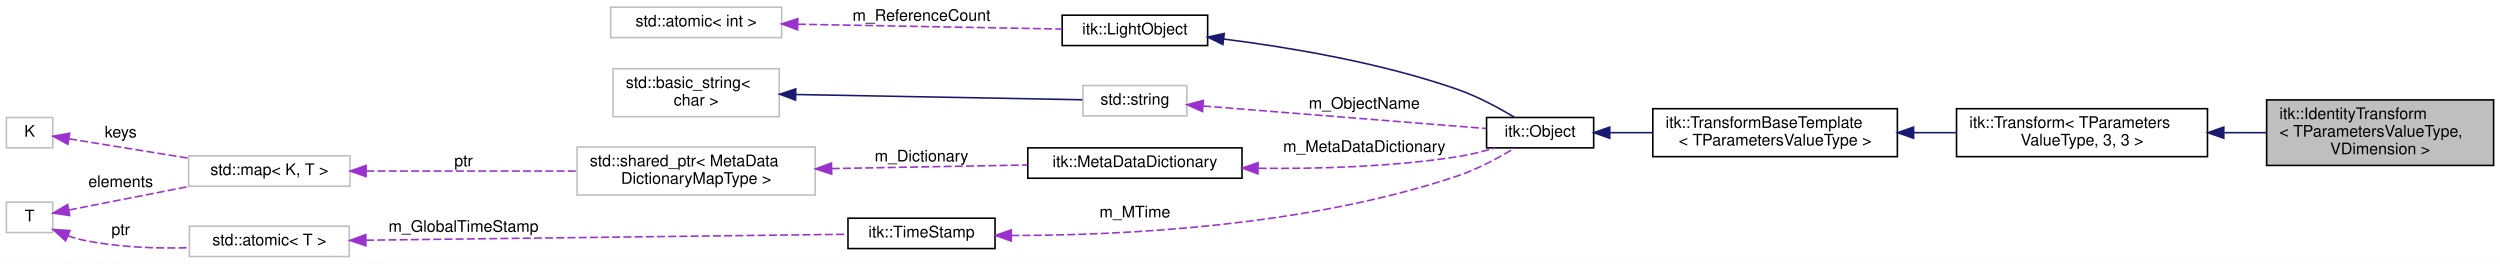
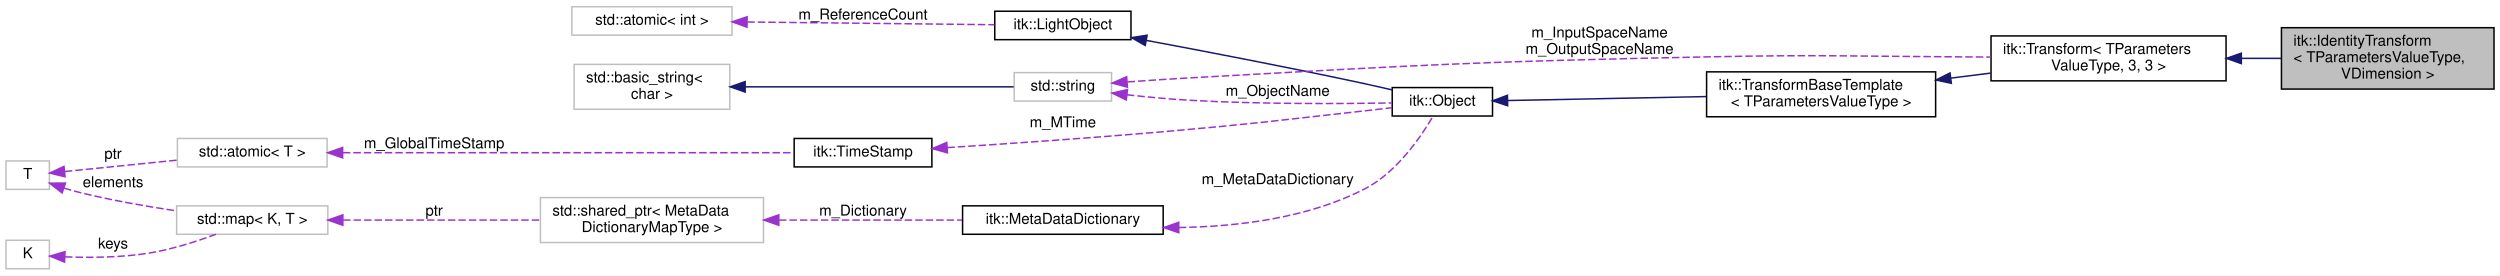
- <svg xmlns="http://www.w3.org/2000/svg" xmlns:xlink="http://www.w3.org/1999/xlink" width="1564pt" height="165pt" viewBox="0.00 0.00 1564.00 165.00">
-   <g id="graph0" class="graph" transform="scale(1 1) rotate(0) translate(4 161)">
-     <polygon fill="white" stroke="transparent" points="-4,4 -4,-161 1560,-161 1560,4 -4,4" />
+ <svg xmlns="http://www.w3.org/2000/svg" xmlns:xlink="http://www.w3.org/1999/xlink" width="1670pt" height="184pt" viewBox="0.00 0.00 1670.00 184.00">
+   <g id="graph0" class="graph" transform="scale(1 1) rotate(0) translate(4 180)">
+     <polygon fill="white" stroke="transparent" points="-4,4 -4,-180 1666,-180 1666,4 -4,4" />
    <g id="node1" class="node">
      <g id="a_node1">
        <a xlink:title="Implementation of an Identity Transform.">
-           <polygon fill="#bfbfbf" stroke="black" points="1414,-57.5 1414,-98.5 1556,-98.5 1556,-57.5 1414,-57.5" />
-           <text text-anchor="start" x="1422" y="-86.5" font-family="Helvetica,sans-Serif" font-size="10.00">itk::IdentityTransform</text>
-           <text text-anchor="start" x="1422" y="-75.5" font-family="Helvetica,sans-Serif" font-size="10.00">&lt; TParametersValueType,</text>
-           <text text-anchor="middle" x="1485" y="-64.5" font-family="Helvetica,sans-Serif" font-size="10.00"> VDimension &gt;</text>
+           <polygon fill="#bfbfbf" stroke="black" points="1520,-120.5 1520,-161.5 1662,-161.5 1662,-120.5 1520,-120.5" />
+           <text text-anchor="start" x="1528" y="-149.5" font-family="Helvetica,sans-Serif" font-size="10.00">itk::IdentityTransform</text>
+           <text text-anchor="start" x="1528" y="-138.5" font-family="Helvetica,sans-Serif" font-size="10.00">&lt; TParametersValueType,</text>
+           <text text-anchor="middle" x="1591" y="-127.5" font-family="Helvetica,sans-Serif" font-size="10.00"> VDimension &gt;</text>
        </a>
      </g>
    </g>
    <g id="node2" class="node">
      <g id="a_node2">
        <a xlink:href="classitk_1_1Transform.html" target="_top" xlink:title=" ">
-           <polygon fill="white" stroke="black" points="1220,-63 1220,-93 1377,-93 1377,-63 1220,-63" />
-           <text text-anchor="start" x="1228" y="-81" font-family="Helvetica,sans-Serif" font-size="10.00">itk::Transform&lt; TParameters</text>
-           <text text-anchor="middle" x="1298.5" y="-70" font-family="Helvetica,sans-Serif" font-size="10.00">ValueType, 3, 3 &gt;</text>
+           <polygon fill="white" stroke="black" points="1326,-126 1326,-156 1483,-156 1483,-126 1326,-126" />
+           <text text-anchor="start" x="1334" y="-144" font-family="Helvetica,sans-Serif" font-size="10.00">itk::Transform&lt; TParameters</text>
+           <text text-anchor="middle" x="1404.5" y="-133" font-family="Helvetica,sans-Serif" font-size="10.00">ValueType, 3, 3 &gt;</text>
        </a>
      </g>
    </g>
    <g id="edge1" class="edge">
-       <path fill="none" stroke="midnightblue" d="M1387.49,-78C1396.29,-78 1405.14,-78 1413.71,-78" />
-       <polygon fill="midnightblue" stroke="midnightblue" points="1387.21,-74.5 1377.21,-78 1387.21,-81.5 1387.21,-74.5" />
+       <path fill="none" stroke="midnightblue" d="M1493.49,-141C1502.29,-141 1511.14,-141 1519.71,-141" />
+       <polygon fill="midnightblue" stroke="midnightblue" points="1493.21,-137.5 1483.21,-141 1493.21,-144.5 1493.21,-137.5" />
    </g>
    <g id="node3" class="node">
      <g id="a_node3">
        <a xlink:href="classitk_1_1TransformBaseTemplate.html" target="_top" xlink:title=" ">
-           <polygon fill="white" stroke="black" points="1030,-63 1030,-93 1183,-93 1183,-63 1030,-63" />
-           <text text-anchor="start" x="1038" y="-81" font-family="Helvetica,sans-Serif" font-size="10.00">itk::TransformBaseTemplate</text>
-           <text text-anchor="middle" x="1106.5" y="-70" font-family="Helvetica,sans-Serif" font-size="10.00">&lt; TParametersValueType &gt;</text>
+           <polygon fill="white" stroke="black" points="1136,-102 1136,-132 1289,-132 1289,-102 1136,-102" />
+           <text text-anchor="start" x="1144" y="-120" font-family="Helvetica,sans-Serif" font-size="10.00">itk::TransformBaseTemplate</text>
+           <text text-anchor="middle" x="1212.5" y="-109" font-family="Helvetica,sans-Serif" font-size="10.00">&lt; TParametersValueType &gt;</text>
        </a>
      </g>
    </g>
    <g id="edge2" class="edge">
-       <path fill="none" stroke="midnightblue" d="M1193.15,-78C1202.08,-78 1211.12,-78 1219.94,-78" />
-       <polygon fill="midnightblue" stroke="midnightblue" points="1193.14,-74.5 1183.14,-78 1193.14,-81.5 1193.14,-74.5" />
+       <path fill="none" stroke="midnightblue" d="M1299.15,-127.82C1308.08,-128.95 1317.12,-130.09 1325.94,-131.2" />
+       <polygon fill="midnightblue" stroke="midnightblue" points="1299.5,-124.34 1289.14,-126.55 1298.62,-131.28 1299.5,-124.34" />
    </g>
    <g id="node4" class="node">
      <g id="a_node4">
        <a xlink:href="classitk_1_1Object.html" target="_top" xlink:title="Base class for most ITK classes.">
-           <polygon fill="white" stroke="black" points="926,-68.5 926,-87.5 993,-87.5 993,-68.5 926,-68.5" />
-           <text text-anchor="middle" x="959.5" y="-75.5" font-family="Helvetica,sans-Serif" font-size="10.00">itk::Object</text>
+           <polygon fill="white" stroke="black" points="926,-102.5 926,-121.5 993,-121.5 993,-102.5 926,-102.5" />
+           <text text-anchor="middle" x="959.5" y="-109.5" font-family="Helvetica,sans-Serif" font-size="10.00">itk::Object</text>
        </a>
      </g>
    </g>
    <g id="edge3" class="edge">
-       <path fill="none" stroke="midnightblue" d="M1003.29,-78C1011.68,-78 1020.72,-78 1029.82,-78" />
-       <polygon fill="midnightblue" stroke="midnightblue" points="1003.04,-74.5 993.04,-78 1003.04,-81.5 1003.04,-74.5" />
+       <path fill="none" stroke="midnightblue" d="M1003.28,-112.85C1039.53,-113.57 1092.38,-114.63 1135.76,-115.49" />
+       <polygon fill="midnightblue" stroke="midnightblue" points="1003.12,-109.35 993.06,-112.65 1002.98,-116.35 1003.12,-109.35" />
    </g>
    <g id="node5" class="node">
      <g id="a_node5">
        <a xlink:href="classitk_1_1LightObject.html" target="_top" xlink:title="Light weight base class for most itk classes.">
-           <polygon fill="white" stroke="black" points="660.5,-132.5 660.5,-151.5 751.5,-151.5 751.5,-132.5 660.5,-132.5" />
-           <text text-anchor="middle" x="706" y="-139.5" font-family="Helvetica,sans-Serif" font-size="10.00">itk::LightObject</text>
+           <polygon fill="white" stroke="black" points="660.5,-153.5 660.5,-172.5 751.5,-172.5 751.5,-153.5 660.5,-153.5" />
+           <text text-anchor="middle" x="706" y="-160.5" font-family="Helvetica,sans-Serif" font-size="10.00">itk::LightObject</text>
        </a>
      </g>
    </g>
    <g id="edge4" class="edge">
-       <path fill="none" stroke="midnightblue" d="M761.62,-136.57C802.72,-131.38 859.99,-121.8 908,-105 920.57,-100.6 933.82,-93.41 943.59,-87.55" />
-       <polygon fill="midnightblue" stroke="midnightblue" points="761.04,-133.11 751.53,-137.79 761.88,-140.06 761.04,-133.11" />
+       <path fill="none" stroke="midnightblue" d="M761.75,-153.01C802.24,-145.47 858.67,-134.64 908,-124 913.81,-122.75 919.99,-121.34 925.95,-119.95" />
+       <polygon fill="midnightblue" stroke="midnightblue" points="761.01,-149.59 751.82,-154.86 762.29,-156.47 761.01,-149.59" />
    </g>
    <g id="node6" class="node">
      <g id="a_node6">
        <a xlink:title=" ">
-           <polygon fill="white" stroke="#bfbfbf" points="378,-137.5 378,-156.5 485,-156.5 485,-137.5 378,-137.5" />
-           <text text-anchor="middle" x="431.5" y="-144.5" font-family="Helvetica,sans-Serif" font-size="10.00">std::atomic&lt; int &gt;</text>
+           <polygon fill="white" stroke="#bfbfbf" points="378,-156.5 378,-175.5 485,-175.5 485,-156.5 378,-156.5" />
+           <text text-anchor="middle" x="431.5" y="-163.5" font-family="Helvetica,sans-Serif" font-size="10.00">std::atomic&lt; int &gt;</text>
        </a>
      </g>
    </g>
    <g id="edge5" class="edge">
-       <path fill="none" stroke="#9a32cd" stroke-dasharray="5,2" d="M495.18,-145.85C545.64,-144.92 615.33,-143.65 660.29,-142.82" />
-       <polygon fill="#9a32cd" stroke="#9a32cd" points="494.97,-142.35 485.04,-146.04 495.1,-149.35 494.97,-142.35" />
-       <text text-anchor="middle" x="572.5" y="-148" font-family="Helvetica,sans-Serif" font-size="10.00"> m_ReferenceCount</text>
+       <path fill="none" stroke="#9a32cd" stroke-dasharray="5,2" d="M495.18,-165.31C545.64,-164.75 615.33,-163.99 660.29,-163.49" />
+       <polygon fill="#9a32cd" stroke="#9a32cd" points="495,-161.81 485.04,-165.42 495.08,-168.81 495,-161.81" />
+       <text text-anchor="middle" x="572.5" y="-167" font-family="Helvetica,sans-Serif" font-size="10.00"> m_ReferenceCount</text>
    </g>
    <g id="node7" class="node">
      <g id="a_node7">
        <a xlink:title="STL class.">
-           <polygon fill="white" stroke="#bfbfbf" points="673.5,-88.5 673.5,-107.5 738.5,-107.5 738.5,-88.5 673.5,-88.5" />
-           <text text-anchor="middle" x="706" y="-95.5" font-family="Helvetica,sans-Serif" font-size="10.00">std::string</text>
-         </a>
-       </g>
+           <polygon fill="white" stroke="#bfbfbf" points="673.5,-112.5 673.5,-131.5 738.5,-131.5 738.5,-112.5 673.5,-112.5" />
+           <text text-anchor="middle" x="706" y="-119.5" font-family="Helvetica,sans-Serif" font-size="10.00">std::string</text>
+         </a>
+       </g>
+     </g>
+     <g id="edge16" class="edge">
+       <path fill="none" stroke="#9a32cd" stroke-dasharray="5,2" d="M749.24,-125.27C762.59,-126.24 777.41,-127.24 791,-128 944.22,-136.58 982.57,-138.89 1136,-142 1212.43,-143.55 1231.56,-142.4 1308,-142 1313.8,-141.97 1319.8,-141.93 1325.84,-141.88" />
+       <polygon fill="#9a32cd" stroke="#9a32cd" points="749.13,-121.75 738.9,-124.51 748.61,-128.74 749.13,-121.75" />
+       <text text-anchor="middle" x="1064.5" y="-155" font-family="Helvetica,sans-Serif" font-size="10.00"> m_InputSpaceName</text>
+       <text text-anchor="middle" x="1064.5" y="-144" font-family="Helvetica,sans-Serif" font-size="10.00">m_OutputSpaceName</text>
    </g>
    <g id="edge6" class="edge">
-       <path fill="none" stroke="#9a32cd" stroke-dasharray="5,2" d="M748.68,-94.69C798.33,-90.74 880.24,-84.22 925.64,-80.61" />
-       <polygon fill="#9a32cd" stroke="#9a32cd" points="748.29,-91.21 738.6,-95.49 748.84,-98.18 748.29,-91.21" />
-       <text text-anchor="middle" x="849.5" y="-93" font-family="Helvetica,sans-Serif" font-size="10.00"> m_ObjectName</text>
+       <path fill="none" stroke="#9a32cd" stroke-dasharray="5,2" d="M748.79,-116.68C762.24,-115.2 777.23,-113.78 791,-113 837.75,-110.36 891.94,-110.65 925.73,-111.22" />
+       <polygon fill="#9a32cd" stroke="#9a32cd" points="748.38,-113.21 738.85,-117.82 749.18,-120.16 748.38,-113.21" />
+       <text text-anchor="middle" x="849.5" y="-116" font-family="Helvetica,sans-Serif" font-size="10.00"> m_ObjectName</text>
    </g>
    <g id="node8" class="node">
      <g id="a_node8">
        <a xlink:title="STL class.">
-           <polygon fill="white" stroke="#bfbfbf" points="379.5,-88 379.5,-118 483.5,-118 483.5,-88 379.5,-88" />
-           <text text-anchor="start" x="387.5" y="-106" font-family="Helvetica,sans-Serif" font-size="10.00">std::basic_string&lt;</text>
-           <text text-anchor="middle" x="431.5" y="-95" font-family="Helvetica,sans-Serif" font-size="10.00"> char &gt;</text>
+           <polygon fill="white" stroke="#bfbfbf" points="379.5,-107 379.5,-137 483.5,-137 483.5,-107 379.5,-107" />
+           <text text-anchor="start" x="387.5" y="-125" font-family="Helvetica,sans-Serif" font-size="10.00">std::basic_string&lt;</text>
+           <text text-anchor="middle" x="431.5" y="-114" font-family="Helvetica,sans-Serif" font-size="10.00"> char &gt;</text>
        </a>
      </g>
    </g>
    <g id="edge7" class="edge">
-       <path fill="none" stroke="midnightblue" d="M493.85,-101.87C549.49,-100.85 629.3,-99.39 673.14,-98.58" />
-       <polygon fill="midnightblue" stroke="midnightblue" points="493.69,-98.38 483.76,-102.06 493.82,-105.38 493.69,-98.38" />
+       <path fill="none" stroke="midnightblue" d="M493.85,-122C549.49,-122 629.3,-122 673.14,-122" />
+       <polygon fill="midnightblue" stroke="midnightblue" points="493.76,-118.5 483.76,-122 493.76,-125.5 493.76,-118.5" />
    </g>
    <g id="node9" class="node">
      <g id="a_node9">
        <a xlink:href="classitk_1_1MetaDataDictionary.html" target="_top" xlink:title="Provides a mechanism for storing a collection of arbitrary data types.">
-           <polygon fill="white" stroke="black" points="639,-49.5 639,-68.5 773,-68.5 773,-49.5 639,-49.5" />
-           <text text-anchor="middle" x="706" y="-56.5" font-family="Helvetica,sans-Serif" font-size="10.00">itk::MetaDataDictionary</text>
+           <polygon fill="white" stroke="black" points="639,-23.5 639,-42.5 773,-42.5 773,-23.5 639,-23.5" />
+           <text text-anchor="middle" x="706" y="-30.5" font-family="Helvetica,sans-Serif" font-size="10.00">itk::MetaDataDictionary</text>
        </a>
      </g>
    </g>
    <g id="edge8" class="edge">
-       <path fill="none" stroke="#9a32cd" stroke-dasharray="5,2" d="M783.42,-55.72C821.13,-55.32 867.18,-56.65 908,-63 915.68,-64.19 923.83,-66.25 931.29,-68.46" />
-       <polygon fill="#9a32cd" stroke="#9a32cd" points="782.96,-52.23 773.02,-55.88 783.07,-59.22 782.96,-52.23" />
-       <text text-anchor="middle" x="849.5" y="-66" font-family="Helvetica,sans-Serif" font-size="10.00"> m_MetaDataDictionary</text>
+       <path fill="none" stroke="#9a32cd" stroke-dasharray="5,2" d="M783.45,-28.02C822.67,-28.58 870.05,-34.28 908,-54 929.09,-64.96 945.27,-88.72 953.17,-102.18" />
+       <polygon fill="#9a32cd" stroke="#9a32cd" points="783.41,-24.52 773.4,-27.98 783.39,-31.52 783.41,-24.52" />
+       <text text-anchor="middle" x="849.5" y="-57" font-family="Helvetica,sans-Serif" font-size="10.00"> m_MetaDataDictionary</text>
    </g>
    <g id="node10" class="node">
      <g id="a_node10">
        <a xlink:title=" ">
-           <polygon fill="white" stroke="#bfbfbf" points="357,-39 357,-69 506,-69 506,-39 357,-39" />
-           <text text-anchor="start" x="365" y="-57" font-family="Helvetica,sans-Serif" font-size="10.00">std::shared_ptr&lt; MetaData</text>
-           <text text-anchor="middle" x="431.5" y="-46" font-family="Helvetica,sans-Serif" font-size="10.00">DictionaryMapType &gt;</text>
+           <polygon fill="white" stroke="#bfbfbf" points="357,-18 357,-48 506,-48 506,-18 357,-18" />
+           <text text-anchor="start" x="365" y="-36" font-family="Helvetica,sans-Serif" font-size="10.00">std::shared_ptr&lt; MetaData</text>
+           <text text-anchor="middle" x="431.5" y="-25" font-family="Helvetica,sans-Serif" font-size="10.00">DictionaryMapType &gt;</text>
        </a>
      </g>
    </g>
    <g id="edge9" class="edge">
-       <path fill="none" stroke="#9a32cd" stroke-dasharray="5,2" d="M516.34,-55.54C555.65,-56.26 601.82,-57.11 638.65,-57.78" />
-       <polygon fill="#9a32cd" stroke="#9a32cd" points="516.3,-52.04 506.24,-55.35 516.18,-59.04 516.3,-52.04" />
-       <text text-anchor="middle" x="572.5" y="-60" font-family="Helvetica,sans-Serif" font-size="10.00"> m_Dictionary</text>
+       <path fill="none" stroke="#9a32cd" stroke-dasharray="5,2" d="M516.34,-33C555.65,-33 601.82,-33 638.65,-33" />
+       <polygon fill="#9a32cd" stroke="#9a32cd" points="516.24,-29.5 506.24,-33 516.24,-36.5 516.24,-29.5" />
+       <text text-anchor="middle" x="572.5" y="-36" font-family="Helvetica,sans-Serif" font-size="10.00"> m_Dictionary</text>
    </g>
    <g id="node11" class="node">
      <g id="a_node11">
        <a xlink:title="STL class.">
-           <polygon fill="white" stroke="#bfbfbf" points="114,-44.5 114,-63.5 215,-63.5 215,-44.5 114,-44.5" />
-           <text text-anchor="middle" x="164.5" y="-51.5" font-family="Helvetica,sans-Serif" font-size="10.00">std::map&lt; K, T &gt;</text>
+           <polygon fill="white" stroke="#bfbfbf" points="114,-23.5 114,-42.5 215,-42.5 215,-23.5 114,-23.5" />
+           <text text-anchor="middle" x="164.5" y="-30.5" font-family="Helvetica,sans-Serif" font-size="10.00">std::map&lt; K, T &gt;</text>
        </a>
      </g>
    </g>
    <g id="edge10" class="edge">
-       <path fill="none" stroke="#9a32cd" stroke-dasharray="5,2" d="M225.18,-54C264.19,-54 315.41,-54 356.93,-54" />
-       <polygon fill="#9a32cd" stroke="#9a32cd" points="225.03,-50.5 215.03,-54 225.03,-57.5 225.03,-50.5" />
-       <text text-anchor="middle" x="286" y="-57" font-family="Helvetica,sans-Serif" font-size="10.00"> ptr</text>
+       <path fill="none" stroke="#9a32cd" stroke-dasharray="5,2" d="M225.18,-33C264.19,-33 315.41,-33 356.93,-33" />
+       <polygon fill="#9a32cd" stroke="#9a32cd" points="225.03,-29.5 215.03,-33 225.03,-36.5 225.03,-29.5" />
+       <text text-anchor="middle" x="286" y="-36" font-family="Helvetica,sans-Serif" font-size="10.00"> ptr</text>
    </g>
    <g id="node12" class="node">
      <g id="a_node12">
        <a xlink:title=" ">
-           <polygon fill="white" stroke="#bfbfbf" points="0,-68.5 0,-87.5 29,-87.5 29,-68.5 0,-68.5" />
-           <text text-anchor="middle" x="14.5" y="-75.5" font-family="Helvetica,sans-Serif" font-size="10.00">K</text>
+           <polygon fill="white" stroke="#bfbfbf" points="0,-0.5 0,-19.5 29,-19.5 29,-0.5 0,-0.5" />
+           <text text-anchor="middle" x="14.5" y="-7.5" font-family="Helvetica,sans-Serif" font-size="10.00">K</text>
        </a>
      </g>
    </g>
    <g id="edge11" class="edge">
-       <path fill="none" stroke="#9a32cd" stroke-dasharray="5,2" d="M39.24,-74.15C59.28,-70.9 88.63,-66.14 113.78,-62.06" />
-       <polygon fill="#9a32cd" stroke="#9a32cd" points="38.47,-70.73 29.16,-75.79 39.59,-77.64 38.47,-70.73" />
-       <text text-anchor="middle" x="71.5" y="-75" font-family="Helvetica,sans-Serif" font-size="10.00"> keys</text>
+       <path fill="none" stroke="#9a32cd" stroke-dasharray="5,2" d="M39.44,-8.42C55.54,-7.81 77.18,-7.89 96,-11 111.08,-13.49 127.39,-18.73 140.2,-23.47" />
+       <polygon fill="#9a32cd" stroke="#9a32cd" points="39.1,-4.93 29.28,-8.92 39.44,-11.92 39.1,-4.93" />
+       <text text-anchor="middle" x="71.5" y="-14" font-family="Helvetica,sans-Serif" font-size="10.00"> keys</text>
    </g>
    <g id="node13" class="node">
      <g id="a_node13">
        <a xlink:title=" ">
-           <polygon fill="white" stroke="#bfbfbf" points="0,-15.5 0,-34.5 29,-34.5 29,-15.5 0,-15.5" />
-           <text text-anchor="middle" x="14.5" y="-22.5" font-family="Helvetica,sans-Serif" font-size="10.00">T</text>
+           <polygon fill="white" stroke="#bfbfbf" points="0,-53.5 0,-72.5 29,-72.5 29,-53.5 0,-53.5" />
+           <text text-anchor="middle" x="14.5" y="-60.5" font-family="Helvetica,sans-Serif" font-size="10.00">T</text>
        </a>
      </g>
    </g>
    <g id="edge12" class="edge">
-       <path fill="none" stroke="#9a32cd" stroke-dasharray="5,2" d="M39.09,-29.62C59.39,-33.6 89.35,-39.47 114.78,-44.45" />
-       <polygon fill="#9a32cd" stroke="#9a32cd" points="39.64,-26.16 29.16,-27.68 38.3,-33.03 39.64,-26.16" />
-       <text text-anchor="middle" x="71.5" y="-44" font-family="Helvetica,sans-Serif" font-size="10.00"> elements</text>
+       <path fill="none" stroke="#9a32cd" stroke-dasharray="5,2" d="M38.75,-54.37C41.51,-53.5 44.3,-52.69 47,-52 68.65,-46.5 92.98,-42.24 113.79,-39.16" />
+       <polygon fill="#9a32cd" stroke="#9a32cd" points="37.47,-51.11 29.14,-57.65 39.74,-57.73 37.47,-51.11" />
+       <text text-anchor="middle" x="71.5" y="-55" font-family="Helvetica,sans-Serif" font-size="10.00"> elements</text>
    </g>
    <g id="node15" class="node">
      <g id="a_node15">
        <a xlink:title="STL class.">
-           <polygon fill="white" stroke="#bfbfbf" points="114.5,-0.5 114.5,-19.5 214.5,-19.5 214.5,-0.5 114.5,-0.5" />
-           <text text-anchor="middle" x="164.5" y="-7.5" font-family="Helvetica,sans-Serif" font-size="10.00">std::atomic&lt; T &gt;</text>
+           <polygon fill="white" stroke="#bfbfbf" points="114.5,-68.5 114.5,-87.5 214.5,-87.5 214.5,-68.5 114.5,-68.5" />
+           <text text-anchor="middle" x="164.5" y="-75.5" font-family="Helvetica,sans-Serif" font-size="10.00">std::atomic&lt; T &gt;</text>
        </a>
      </g>
    </g>
    <g id="edge15" class="edge">
-       <path fill="none" stroke="#9a32cd" stroke-dasharray="5,2" d="M38.4,-13.54C41.24,-12.51 44.15,-11.62 47,-11 68.74,-6.29 93.31,-5.44 114.26,-6.01" />
-       <polygon fill="#9a32cd" stroke="#9a32cd" points="37.03,-10.32 29.19,-17.45 39.77,-16.77 37.03,-10.32" />
-       <text text-anchor="middle" x="71.5" y="-14" font-family="Helvetica,sans-Serif" font-size="10.00"> ptr</text>
+       <path fill="none" stroke="#9a32cd" stroke-dasharray="5,2" d="M39.33,-65.42C59.54,-67.46 89.19,-70.47 114.45,-73.03" />
+       <polygon fill="#9a32cd" stroke="#9a32cd" points="39.46,-61.91 29.16,-64.38 38.75,-68.87 39.46,-61.91" />
+       <text text-anchor="middle" x="71.5" y="-74" font-family="Helvetica,sans-Serif" font-size="10.00"> ptr</text>
    </g>
    <g id="node14" class="node">
      <g id="a_node14">
        <a xlink:href="classitk_1_1TimeStamp.html" target="_top" xlink:title="Generate a unique, increasing time value.">
-           <polygon fill="white" stroke="black" points="526.5,-5.5 526.5,-24.5 618.5,-24.5 618.5,-5.5 526.5,-5.5" />
-           <text text-anchor="middle" x="572.5" y="-12.5" font-family="Helvetica,sans-Serif" font-size="10.00">itk::TimeStamp</text>
+           <polygon fill="white" stroke="black" points="526.5,-68.5 526.5,-87.5 618.5,-87.5 618.5,-68.5 526.5,-68.5" />
+           <text text-anchor="middle" x="572.5" y="-75.5" font-family="Helvetica,sans-Serif" font-size="10.00">itk::TimeStamp</text>
        </a>
      </g>
    </g>
    <g id="edge13" class="edge">
-       <path fill="none" stroke="#9a32cd" stroke-dasharray="5,2" d="M628.67,-13.68C696.29,-13.7 813.54,-19.04 908,-51 920.62,-55.27 933.86,-62.47 943.62,-68.36" />
-       <polygon fill="#9a32cd" stroke="#9a32cd" points="628.64,-10.18 618.65,-13.72 628.67,-17.18 628.64,-10.18" />
-       <text text-anchor="middle" x="706" y="-25" font-family="Helvetica,sans-Serif" font-size="10.00"> m_MTime</text>
+       <path fill="none" stroke="#9a32cd" stroke-dasharray="5,2" d="M628.79,-81.38C668.86,-83.96 724.31,-87.77 773,-92 833.1,-97.22 848.05,-99.33 908,-106 913.79,-106.64 919.95,-107.36 925.91,-108.06" />
+       <polygon fill="#9a32cd" stroke="#9a32cd" points="628.9,-77.88 618.7,-80.74 628.45,-84.87 628.9,-77.88" />
+       <text text-anchor="middle" x="706" y="-95" font-family="Helvetica,sans-Serif" font-size="10.00"> m_MTime</text>
    </g>
    <g id="edge14" class="edge">
-       <path fill="none" stroke="#9a32cd" stroke-dasharray="5,2" d="M225.03,-10.73C306.93,-11.74 452.57,-13.54 526.2,-14.44" />
-       <polygon fill="#9a32cd" stroke="#9a32cd" points="224.92,-7.23 214.88,-10.61 224.83,-14.23 224.92,-7.23" />
-       <text text-anchor="middle" x="286" y="-16" font-family="Helvetica,sans-Serif" font-size="10.00"> m_GlobalTimeStamp</text>
+       <path fill="none" stroke="#9a32cd" stroke-dasharray="5,2" d="M225.03,-78C306.93,-78 452.57,-78 526.2,-78" />
+       <polygon fill="#9a32cd" stroke="#9a32cd" points="224.88,-74.5 214.88,-78 224.88,-81.5 224.88,-74.5" />
+       <text text-anchor="middle" x="286" y="-81" font-family="Helvetica,sans-Serif" font-size="10.00"> m_GlobalTimeStamp</text>
    </g>
  </g>
</svg>
